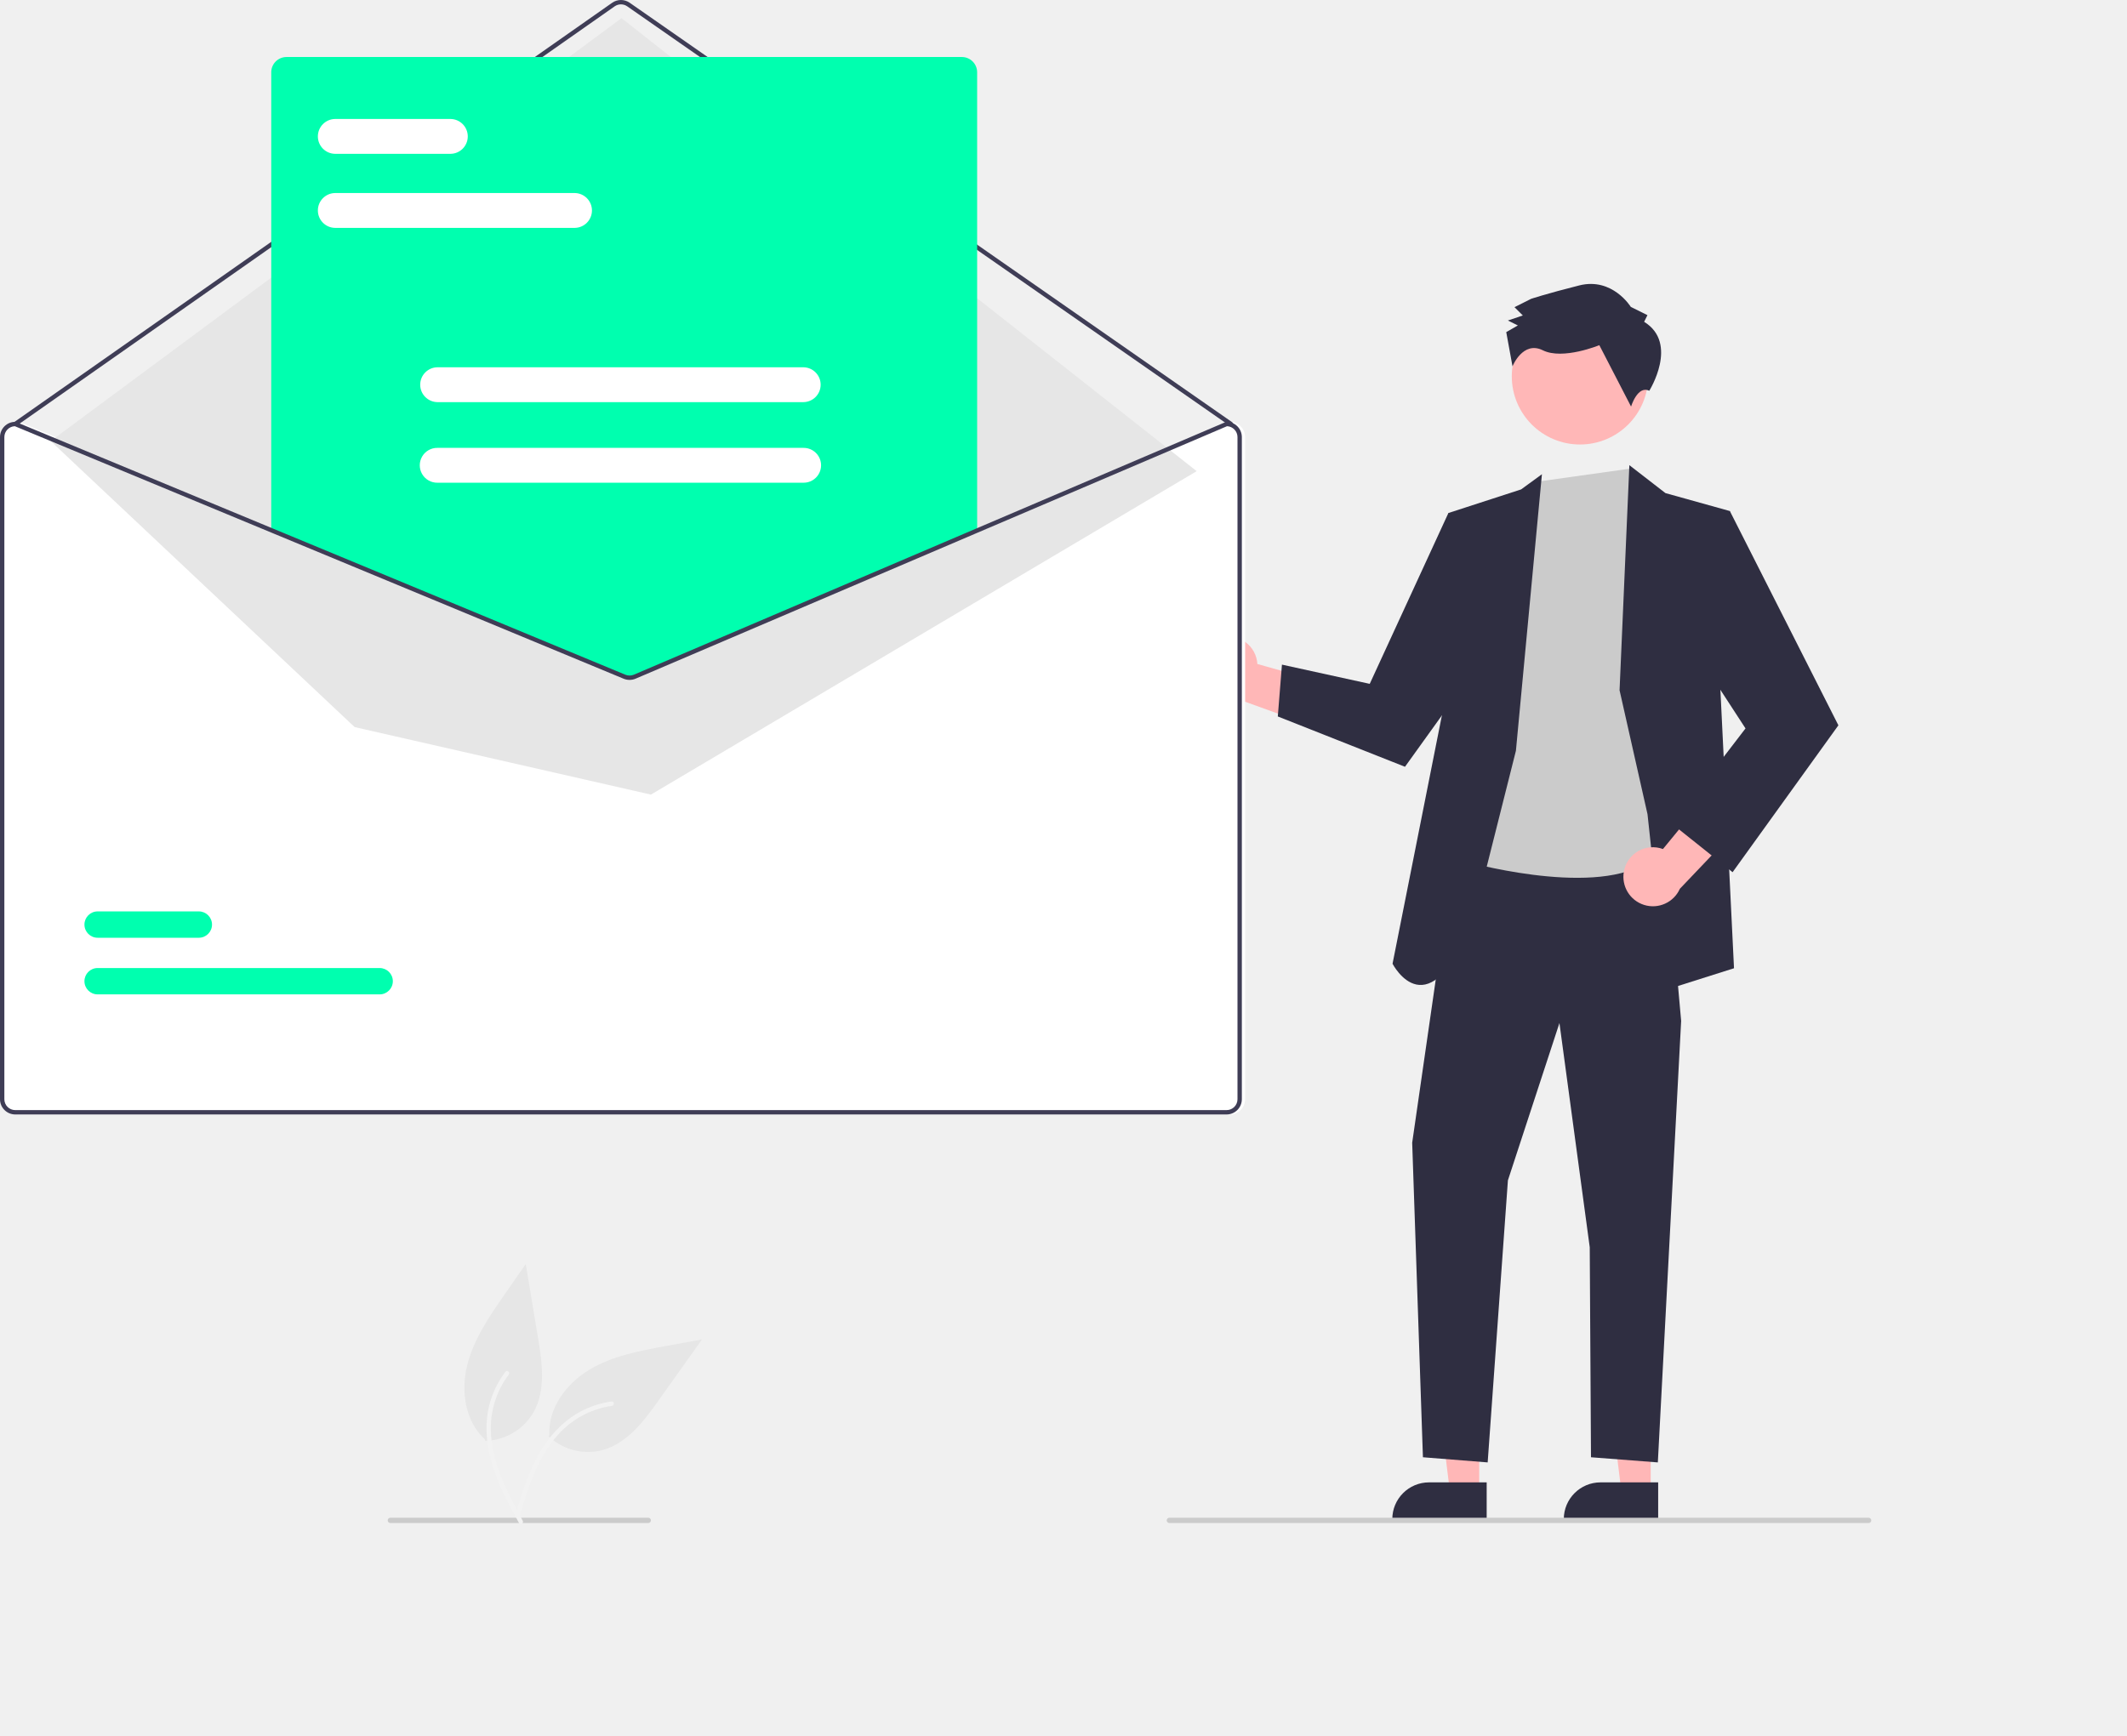
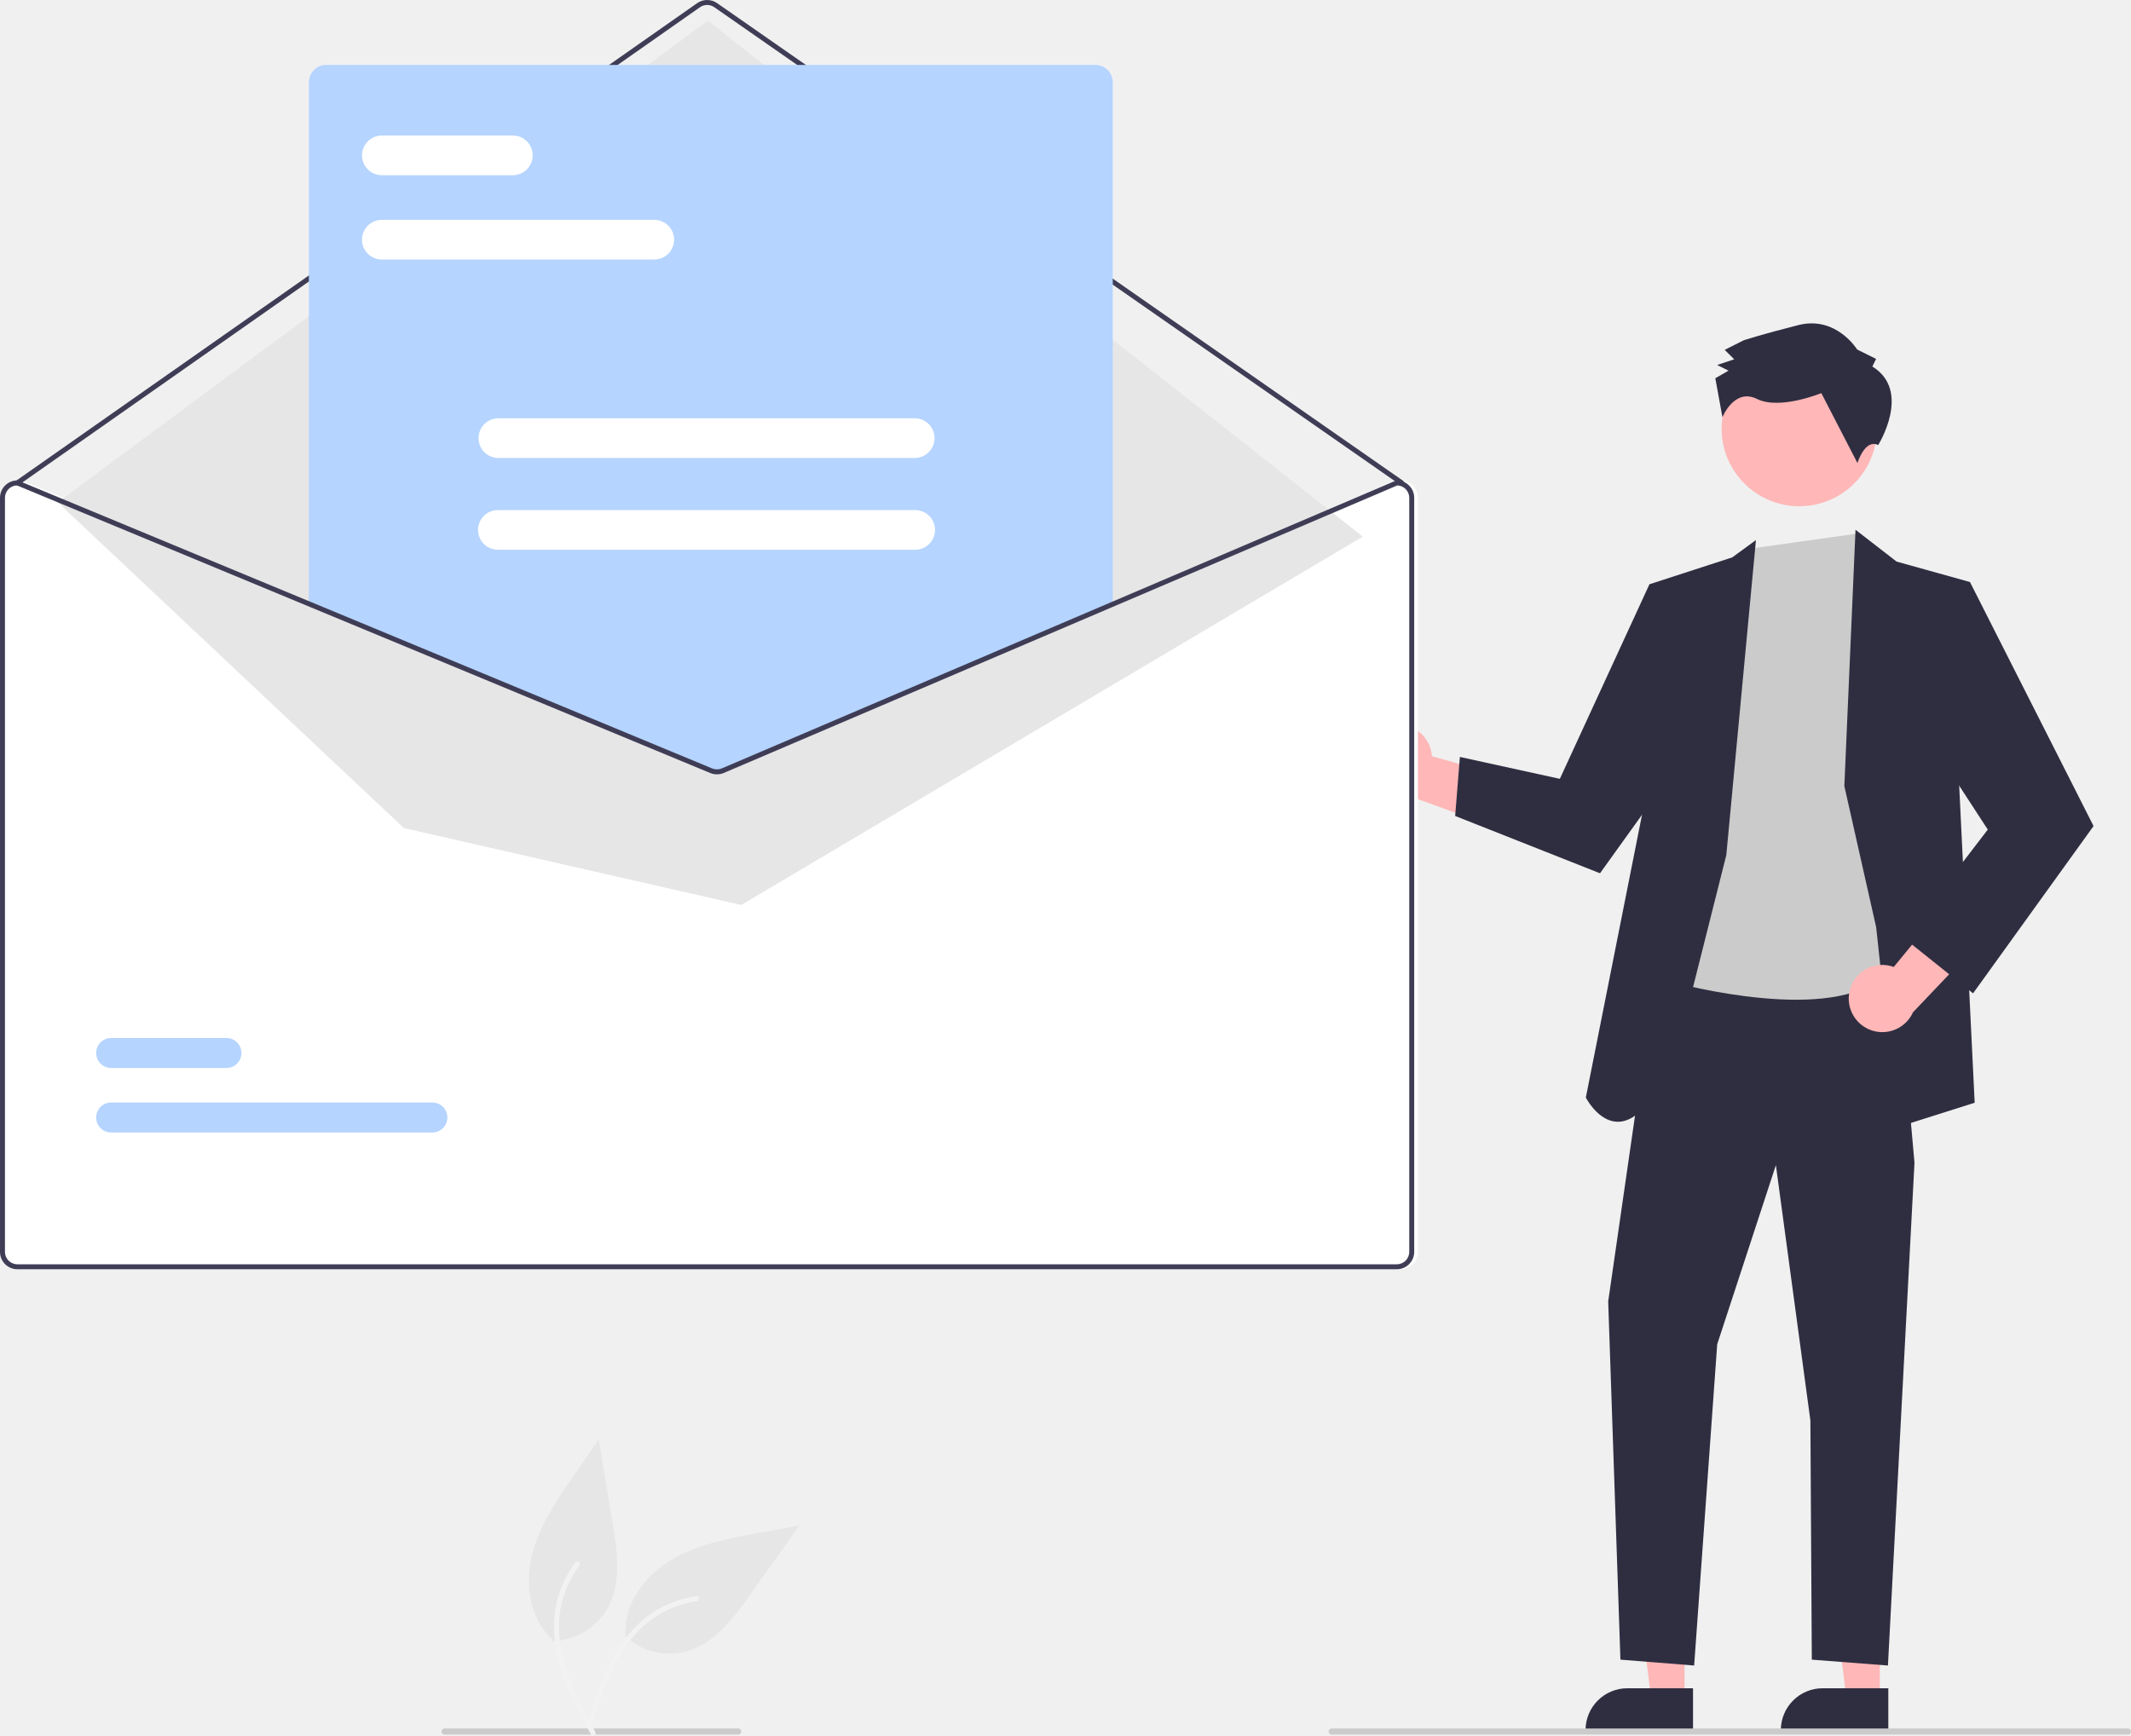
- <svg xmlns="http://www.w3.org/2000/svg" data-name="Layer 1" width="800" height="653" viewBox="0 0 800 653">
-   <path id="e77d6775-0d6e-4379-8bfc-a6b010ad5ee5-271" data-name="Path 461" d="M454.389,703.636a21.574,21.574,0,0,0,20.509,5.179c9.164-2.601,15.383-10.869,20.903-18.633l16.334-22.959-13.765,2.524c-9.899,1.815-20.044,3.72-28.665,8.914s-15.526,14.466-14.98,24.515" transform="translate(-248.0914 -163.3148)" fill="#e6e6e6" />
-   <path id="a925376f-81ed-452b-bc21-27b5ed1cb659-272" data-name="Path 462" d="M441.594,734.564c2.414-8.231,4.842-16.575,9.104-24.077,3.785-6.662,8.958-12.507,15.781-16.142a35.246,35.246,0,0,1,11.605-3.775c1.058-.149,1.231,1.498.177,1.647a33.507,33.507,0,0,0-18.638,9.166c-5.637,5.515-9.334,12.626-12.068,19.944-1.655,4.425-2.991,8.958-4.32,13.49a.854.854,0,0,1-.946.693.833.833,0,0,1-.693-.946Z" transform="translate(-248.0914 -163.3148)" fill="#f2f2f2" />
+ <svg xmlns="http://www.w3.org/2000/svg" width="703.817" height="573.37" viewBox="0 0 703.817 573.37" role="img" artist="Katerina Limpitsouni" source="https://undraw.co/">
+   <path id="e77d6775-0d6e-4379-8bfc-a6b010ad5ee5-399" data-name="Path 461" d="M454.389,703.636a21.574,21.574,0,0,0,20.509,5.179c9.164-2.601,15.383-10.869,20.903-18.633l16.334-22.959-13.765,2.524c-9.899,1.815-20.044,3.72-28.665,8.914s-15.526,14.466-14.98,24.515" transform="translate(-248.0914 -163.3148)" fill="#e6e6e6" />
+   <path id="a925376f-81ed-452b-bc21-27b5ed1cb659-400" data-name="Path 462" d="M441.594,734.564c2.414-8.231,4.842-16.575,9.104-24.077,3.785-6.662,8.958-12.507,15.781-16.142a35.246,35.246,0,0,1,11.605-3.775c1.058-.149,1.231,1.498.177,1.647a33.507,33.507,0,0,0-18.638,9.166c-5.637,5.515-9.334,12.626-12.068,19.944-1.655,4.425-2.991,8.958-4.32,13.49a.854.854,0,0,1-.946.693.833.833,0,0,1-.693-.946Z" transform="translate(-248.0914 -163.3148)" fill="#f2f2f2" />
  <path d="M707.405,403.053a11.039,11.039,0,0,1,13.605,10.07l37.764,10.616-15.409,13.346-33.499-12.127a11.099,11.099,0,0,1-2.461-21.905Z" transform="translate(-248.0914 -163.3148)" fill="#ffb7b7" />
  <polygon points="556.357 561.294 545.349 561.293 540.112 518.835 556.359 518.836 556.357 561.294" fill="#ffb7b7" />
  <path d="M807.255,735.279l-35.494-.001v-.449A13.816,13.816,0,0,1,785.577,721.014h.001l21.678.001Z" transform="translate(-248.0914 -163.3148)" fill="#2f2e41" />
  <polygon points="620.859 561.294 609.851 561.293 604.614 518.835 620.86 518.836 620.859 561.294" fill="#ffb7b7" />
  <path d="M871.757,735.279l-35.494-.001v-.449a13.816,13.816,0,0,1,13.815-13.815h.001l21.678.001Z" transform="translate(-248.0914 -163.3148)" fill="#2f2e41" />
  <polygon points="547.363 317.603 531.148 429.917 535.188 548.251 559.537 550.19 567.151 444.067 586.533 384.893 597.928 469.245 598.396 548.251 623.539 550.19 632.308 384.09 625.858 311.854 547.363 317.603" fill="#2f2e41" />
  <circle cx="594.261" cy="141.578" r="25.651" fill="#ffb7b7" />
  <path d="M826.542,344.496,798.223,487.162s47.678,13.684,68.565,1.051,11.527-51.631,11.527-51.631l-3.825-66.358-7.069-16.781-5.998-13.852Z" transform="translate(-248.0914 -163.3148)" fill="#cbcbcb" />
  <path d="M818.253,445.764l9.783-104.037-7.823,5.712L792.858,356.322l-1.872,73.246L771.851,525.888s13.677,26.688,30.627-17.464Z" transform="translate(-248.0914 -163.3148)" fill="#2f2e41" />
  <polygon points="557.931 203.962 544.767 193.007 515.18 257.279 482.164 250.047 480.604 269.546 528.44 288.477 561.038 243.095 557.931 203.962" fill="#2f2e41" />
  <polygon points="609.144 259.677 612.831 175.005 626.399 185.512 650.63 192.266 647.077 259.677 652.19 364.277 626.786 372.323 619.655 306.32 609.144 259.677" fill="#2f2e41" />
  <path d="M858.866,491.152a11.039,11.039,0,0,1,14.688-8.412l24.896-30.315,6.029,19.473L879.913,497.7a11.099,11.099,0,0,1-21.047-6.548Z" transform="translate(-248.0914 -163.3148)" fill="#ffb7b7" />
  <polygon points="634.407 201.665 650.63 192.266 691.451 272.878 651.652 328.143 628.952 309.993 656.516 274.048 631.394 235.44 634.407 201.665" fill="#2f2e41" />
  <path d="M866.478,284.385l1.244-2.503-6.257-3.109s-6.903-11.232-19.394-8.075-18.111,5.045-18.111,5.045l-6.242,3.141,3.133,3.117-5.62,1.889,3.754,1.865-4.368,2.511,2.352,12.871s3.906-9.762,11.415-6.032,21.243-1.929,21.243-1.929l11.932,23.093s2.462-8.095,6.851-5.937C868.41,310.334,879.623,292.477,866.478,284.385Z" transform="translate(-248.0914 -163.3148)" fill="#2f2e41" />
  <path d="M710.664,322.019h-.164l-94.071,40.169-128.709,54.96a4.151,4.151,0,0,1-3.18.016L351.75,362.073l-96.382-39.989-.147-.066h-.164a5.742,5.742,0,0,0-5.736,5.736V576.864a5.742,5.742,0,0,0,5.736,5.736H710.664a5.742,5.742,0,0,0,5.736-5.736V327.755A5.742,5.742,0,0,0,710.664,322.019Z" transform="translate(-248.0914 -163.3148)" fill="#fff" />
  <path d="M711.073,323.658a.817.817,0,0,1-.468-.147L483.982,165.685a4.11,4.11,0,0,0-4.694.008L254.298,323.51a.82.82,0,0,1-.941-1.342L478.347,164.351a5.754,5.754,0,0,1,6.572-.011L711.542,322.166a.82.82,0,0,1-.469,1.492Z" transform="translate(-248.0914 -163.3148)" fill="#3f3d56" />
  <polygon points="19.063 165.938 233.765 6.817 450.097 177.26 244.827 298.946 133.384 273.544 19.063 165.938" fill="#e6e6e6" />
-   <path d="M390.883,537.422H284.815a4.955,4.955,0,1,1-.015-9.911H390.883a4.955,4.955,0,1,1,.015,9.911Z" transform="translate(-248.0914 -163.3148)" fill="#00ffaf" />
-   <path d="M322.869,516.116H284.815a4.955,4.955,0,1,1-.015-9.911h38.07a4.955,4.955,0,0,1,.015,9.911h-.015Z" transform="translate(-248.0914 -163.3148)" fill="#00ffaf" />
-   <path d="M484.876,417.881a6.199,6.199,0,0,1-2.351-.461L350.111,362.478V190.499a5.743,5.743,0,0,1,5.736-5.736H609.873a5.743,5.743,0,0,1,5.736,5.736V362.598l-.249.106-128.062,54.689A6.241,6.241,0,0,1,484.876,417.881Z" transform="translate(-248.0914 -163.3148)" fill="#00ffaf" />
+   <path d="M390.883,537.422H284.815a4.955,4.955,0,1,1-.015-9.911H390.883a4.955,4.955,0,1,1,.015,9.911Z" transform="translate(-248.0914 -163.3148)" fill="#b5d4ff" />
+   <path d="M322.869,516.116H284.815a4.955,4.955,0,1,1-.015-9.911h38.07a4.955,4.955,0,0,1,.015,9.911h-.015Z" transform="translate(-248.0914 -163.3148)" fill="#b5d4ff" />
+   <path d="M484.876,417.881a6.199,6.199,0,0,1-2.351-.461L350.111,362.478V190.499a5.743,5.743,0,0,1,5.736-5.736H609.873a5.743,5.743,0,0,1,5.736,5.736V362.598l-.249.106-128.062,54.689A6.241,6.241,0,0,1,484.876,417.881Z" transform="translate(-248.0914 -163.3148)" fill="#b5d4ff" />
  <path d="M709.435,322.019h-.164l-94.071,40.169-128.709,54.96a4.151,4.151,0,0,1-3.18.016l-132.79-55.091-96.382-39.989-.147-.066h-.164a5.742,5.742,0,0,0-5.736,5.736V576.864a5.742,5.742,0,0,0,5.736,5.736H709.435a5.742,5.742,0,0,0,5.736-5.736V327.755A5.742,5.742,0,0,0,709.435,322.019Zm4.097,254.845a4.099,4.099,0,0,1-4.097,4.097H253.827a4.099,4.099,0,0,1-4.097-4.097V327.755a4.106,4.106,0,0,1,3.942-4.097l96.849,40.185,132.159,54.837a5.835,5.835,0,0,0,4.458-.025l128.061-54.689L709.599,323.658a4.11,4.11,0,0,1,3.933,4.097Z" transform="translate(-248.0914 -163.3148)" fill="#3f3d56" />
  <path d="M464.262,249.049H374.123a6.556,6.556,0,0,1,0-13.111h90.138a6.556,6.556,0,0,1,0,13.111Z" transform="translate(-248.0914 -163.3148)" fill="#fff" />
  <path d="M417.554,221.188H374.123a6.556,6.556,0,0,1,0-13.111h43.43a6.556,6.556,0,0,1,0,13.111Z" transform="translate(-248.0914 -163.3148)" fill="#fff" />
  <path d="M550.277,314.604H412.611a6.556,6.556,0,0,1,0-13.111H550.277a6.556,6.556,0,0,1,0,13.111Z" transform="translate(-248.0914 -163.3148)" fill="#fff" />
  <path d="M550.277,344.924H412.611a6.556,6.556,0,1,1,0-13.111H550.277a6.556,6.556,0,1,1,0,13.111Z" transform="translate(-248.0914 -163.3148)" fill="#fff" />
  <path d="M950.909,736.315h-263a1,1,0,0,1,0-2h263a1,1,0,0,1,0,2Z" transform="translate(-248.0914 -163.3148)" fill="#cbcbcb" />
  <path d="M491.909,736.315h-97a1,1,0,1,1,0-2h97a1,1,0,0,1,0,2Z" transform="translate(-248.0914 -163.3148)" fill="#cbcbcb" />
-   <path id="e8398aff-523f-434a-af20-c024070a1d12-273" data-name="Path 461" d="M430.575,705.397a21.574,21.574,0,0,0,18.194-10.791c4.663-8.307,3.243-18.555,1.682-27.952l-4.609-27.797-7.98,11.497c-5.739,8.267-11.588,16.772-14.038,26.534s-.807,21.205,6.666,27.946" transform="translate(-248.0914 -163.3148)" fill="#e6e6e6" />
-   <path id="e2bc4c04-3c78-4f76-9d7c-3717db50fbca-274" data-name="Path 462" d="M443.313,736.348c-4.093-7.539-8.255-15.167-10.523-23.491-2.014-7.393-2.469-15.185-.193-22.574a35.246,35.246,0,0,1,5.566-10.86c.645-.852,1.929.194,1.288,1.043a33.507,33.507,0,0,0-6.752,19.642c-.108,7.885,2.285,15.534,5.507,22.651,1.947,4.305,4.196,8.46,6.45,12.611a.854.854,0,0,1-.182,1.158.833.833,0,0,1-1.158-.182Z" transform="translate(-248.0914 -163.3148)" fill="#f2f2f2" />
+   <path id="e8398aff-523f-434a-af20-c024070a1d12-401" data-name="Path 461" d="M430.575,705.397a21.574,21.574,0,0,0,18.194-10.791c4.663-8.307,3.243-18.555,1.682-27.952l-4.609-27.797-7.98,11.497c-5.739,8.267-11.588,16.772-14.038,26.534s-.807,21.205,6.666,27.946" transform="translate(-248.0914 -163.3148)" fill="#e6e6e6" />
+   <path id="e2bc4c04-3c78-4f76-9d7c-3717db50fbca-402" data-name="Path 462" d="M443.313,736.348c-4.093-7.539-8.255-15.167-10.523-23.491-2.014-7.393-2.469-15.185-.193-22.574a35.246,35.246,0,0,1,5.566-10.86c.645-.852,1.929.194,1.288,1.043a33.507,33.507,0,0,0-6.752,19.642c-.108,7.885,2.285,15.534,5.507,22.651,1.947,4.305,4.196,8.46,6.45,12.611a.854.854,0,0,1-.182,1.158.833.833,0,0,1-1.158-.182Z" transform="translate(-248.0914 -163.3148)" fill="#f2f2f2" />
</svg>
